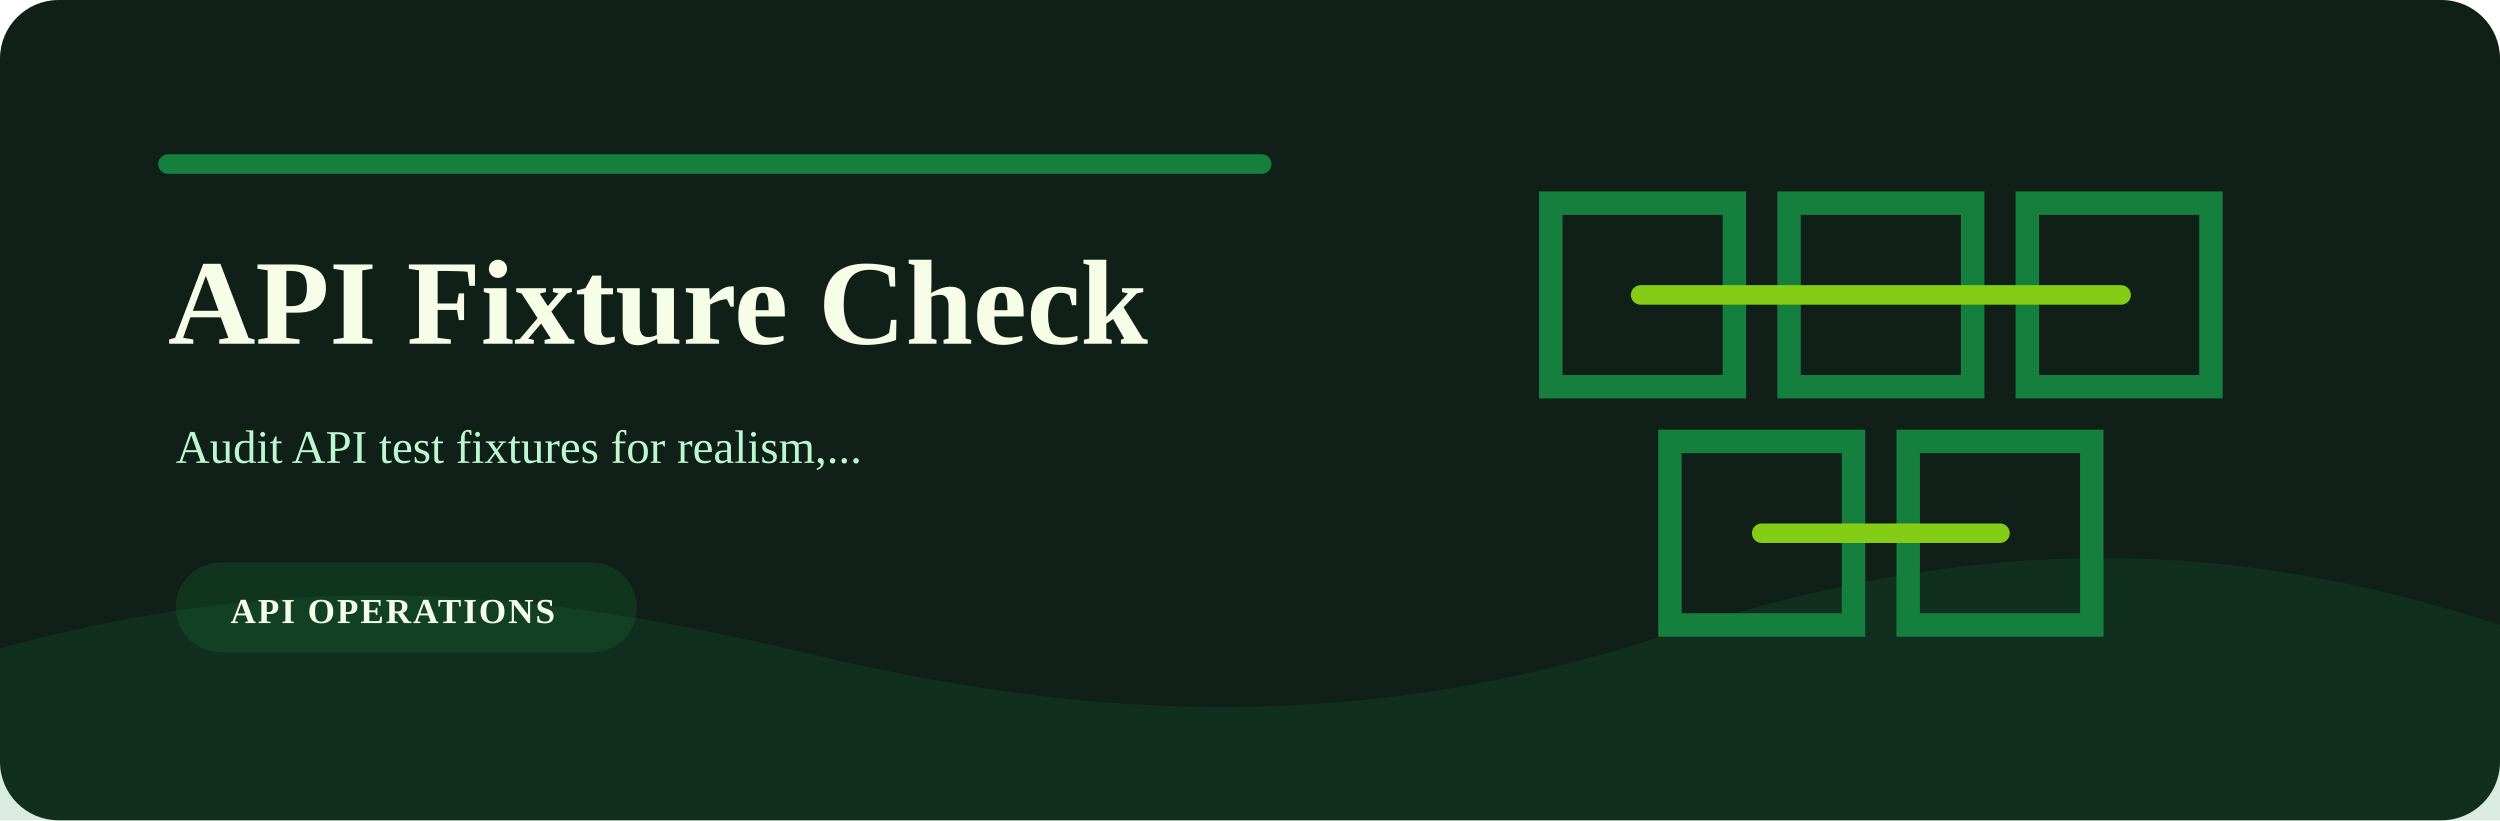
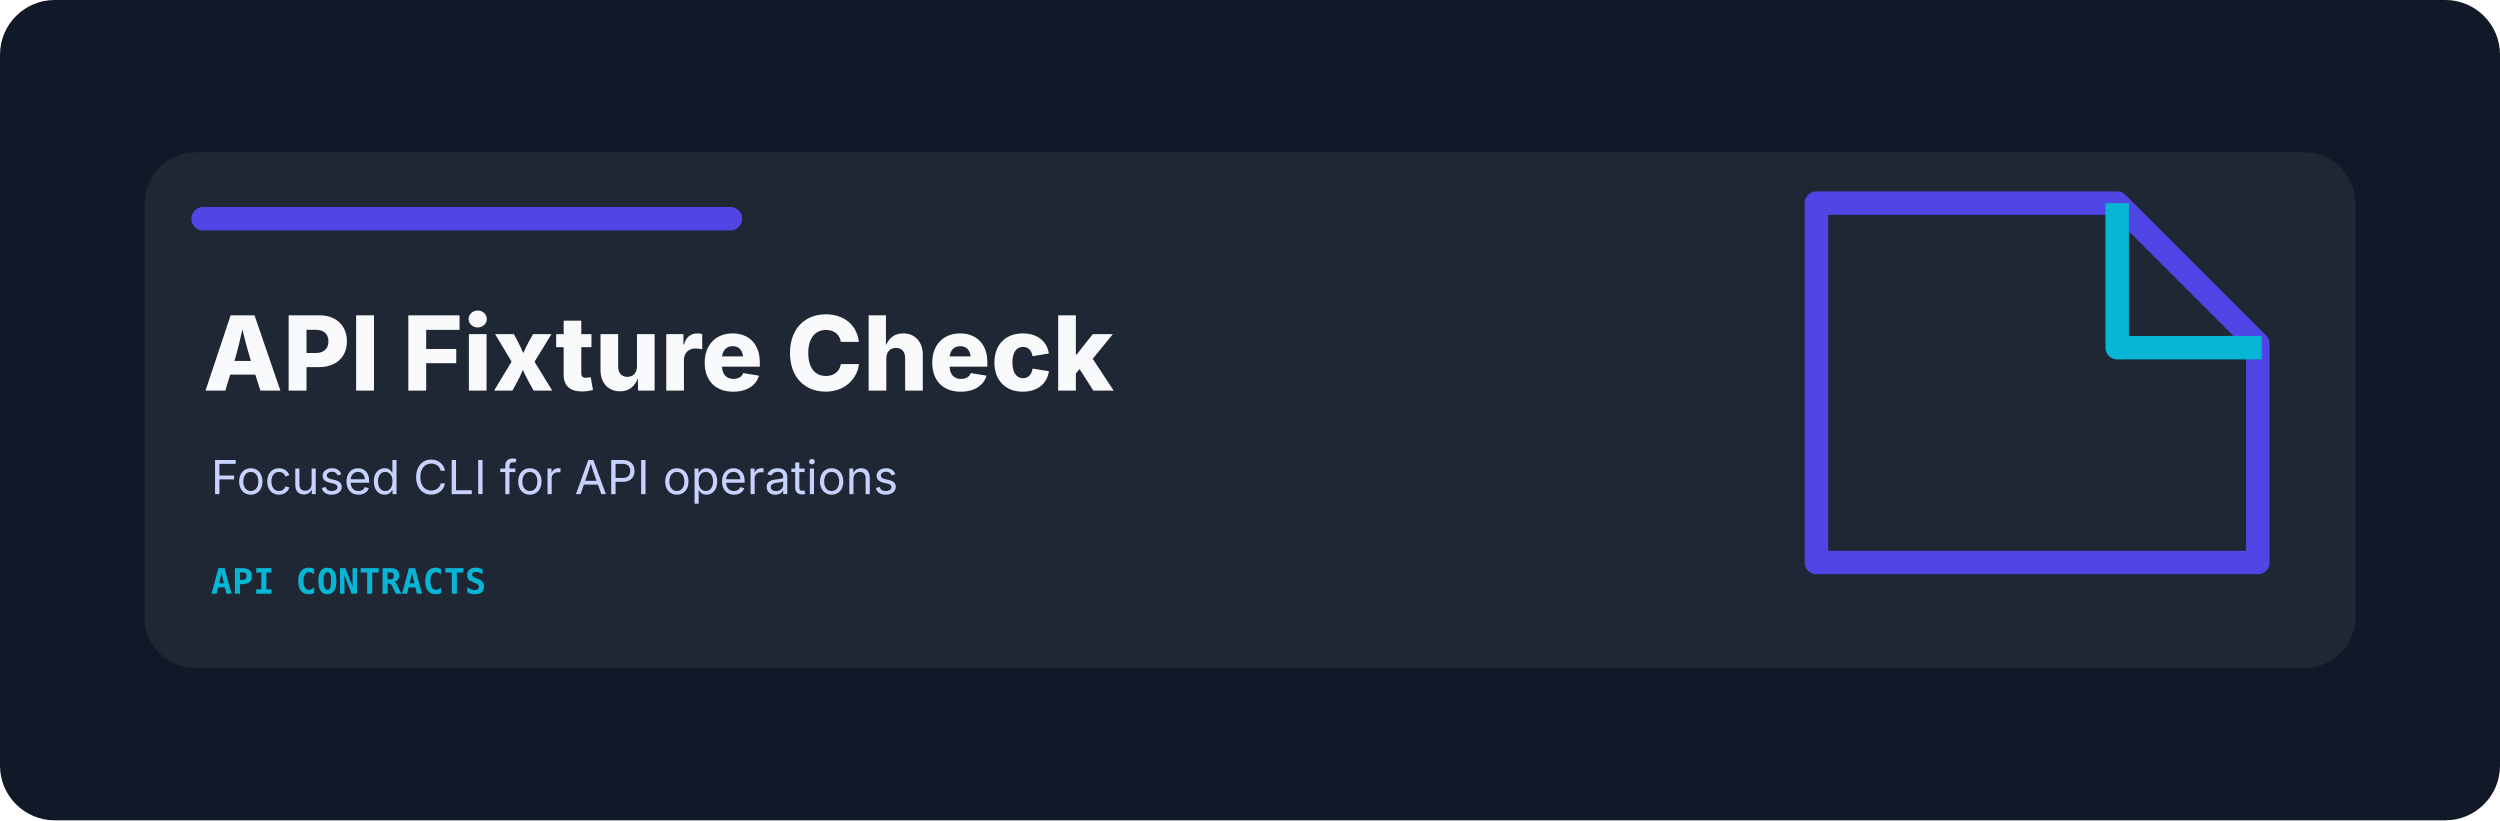
- <svg xmlns="http://www.w3.org/2000/svg" width="1280" height="420" viewBox="0 0 1280 420" fill="none" role="img" aria-label="API Fixture Check project cover">
-   <rect width="1280" height="420" rx="30" fill="#102018" />
-   <path d="M0 332C168 286 293 306 420 336C560 369 699 376 853 325C1018 270 1148 277 1280 320V420H0V332Z" fill="#15803d" opacity=".16" />
-   <path d="M86 84h560" stroke="#15803d" stroke-width="10" stroke-linecap="round" />
-   <text x="86" y="176" fill="#f7fee7" font-family="Source Sans 3, ui-sans-serif, system-ui" font-size="62" font-weight="800">API Fixture Check</text>
-   <text x="90" y="237" fill="#bbf7d0" font-family="Source Sans 3, ui-sans-serif, system-ui" font-size="24" font-weight="500">Audit API test fixtures for realism,...</text>
-   <rect x="90" y="288" width="236" height="46" rx="23" fill="#15803d" opacity=".20" />
-   <text x="118" y="319" fill="#f7fee7" font-family="Source Sans 3, ui-sans-serif, system-ui" font-size="18" font-weight="800" letter-spacing="1">API OPERATIONS</text>
-   <path d="M794 104h94v94h-94zM916 104h94v94h-94zM1038 104h94v94h-94zM855 226h94v94h-94zM977 226h94v94h-94z" fill="none" stroke="#15803d" stroke-width="12" />
-   <path d="M840 151h246M902 273h122" stroke="#84cc16" stroke-width="10" stroke-linecap="round" />
+ <svg xmlns="http://www.w3.org/2000/svg" width="1280" height="420" viewBox="0 0 1280 420" fill="none" role="img" aria-label="API Fixture Check cover">
+   <rect width="1280" height="420" rx="28" fill="#111827" />
+   <rect x="74" y="78" width="1132" height="264" rx="26" fill="#f8fafc" opacity=".06" />
+   <path d="M104 112h270" stroke="#4f46e5" stroke-width="12" stroke-linecap="round" />
+   <text x="104" y="200" fill="#f8fafc" font-family="Inter, ui-sans-serif, system-ui" font-size="53" font-weight="800">API Fixture Check</text>
+   <text x="108" y="253" fill="#c7d2fe" font-family="Inter, ui-sans-serif, system-ui" font-size="24">Focused CLI for API operations</text>
+   <text x="108" y="304" fill="#06b6d4" font-family="ui-monospace, SFMono-Regular, Menlo, monospace" font-size="18" font-weight="700">API CONTRACTS</text>
+   <path d="M930 104h154l72 72v112H930z" fill="none" stroke="#4f46e5" stroke-width="12" stroke-linejoin="round" />
+   <path d="M1084 104v74h74" fill="none" stroke="#06b6d4" stroke-width="12" stroke-linejoin="round" />
</svg>
